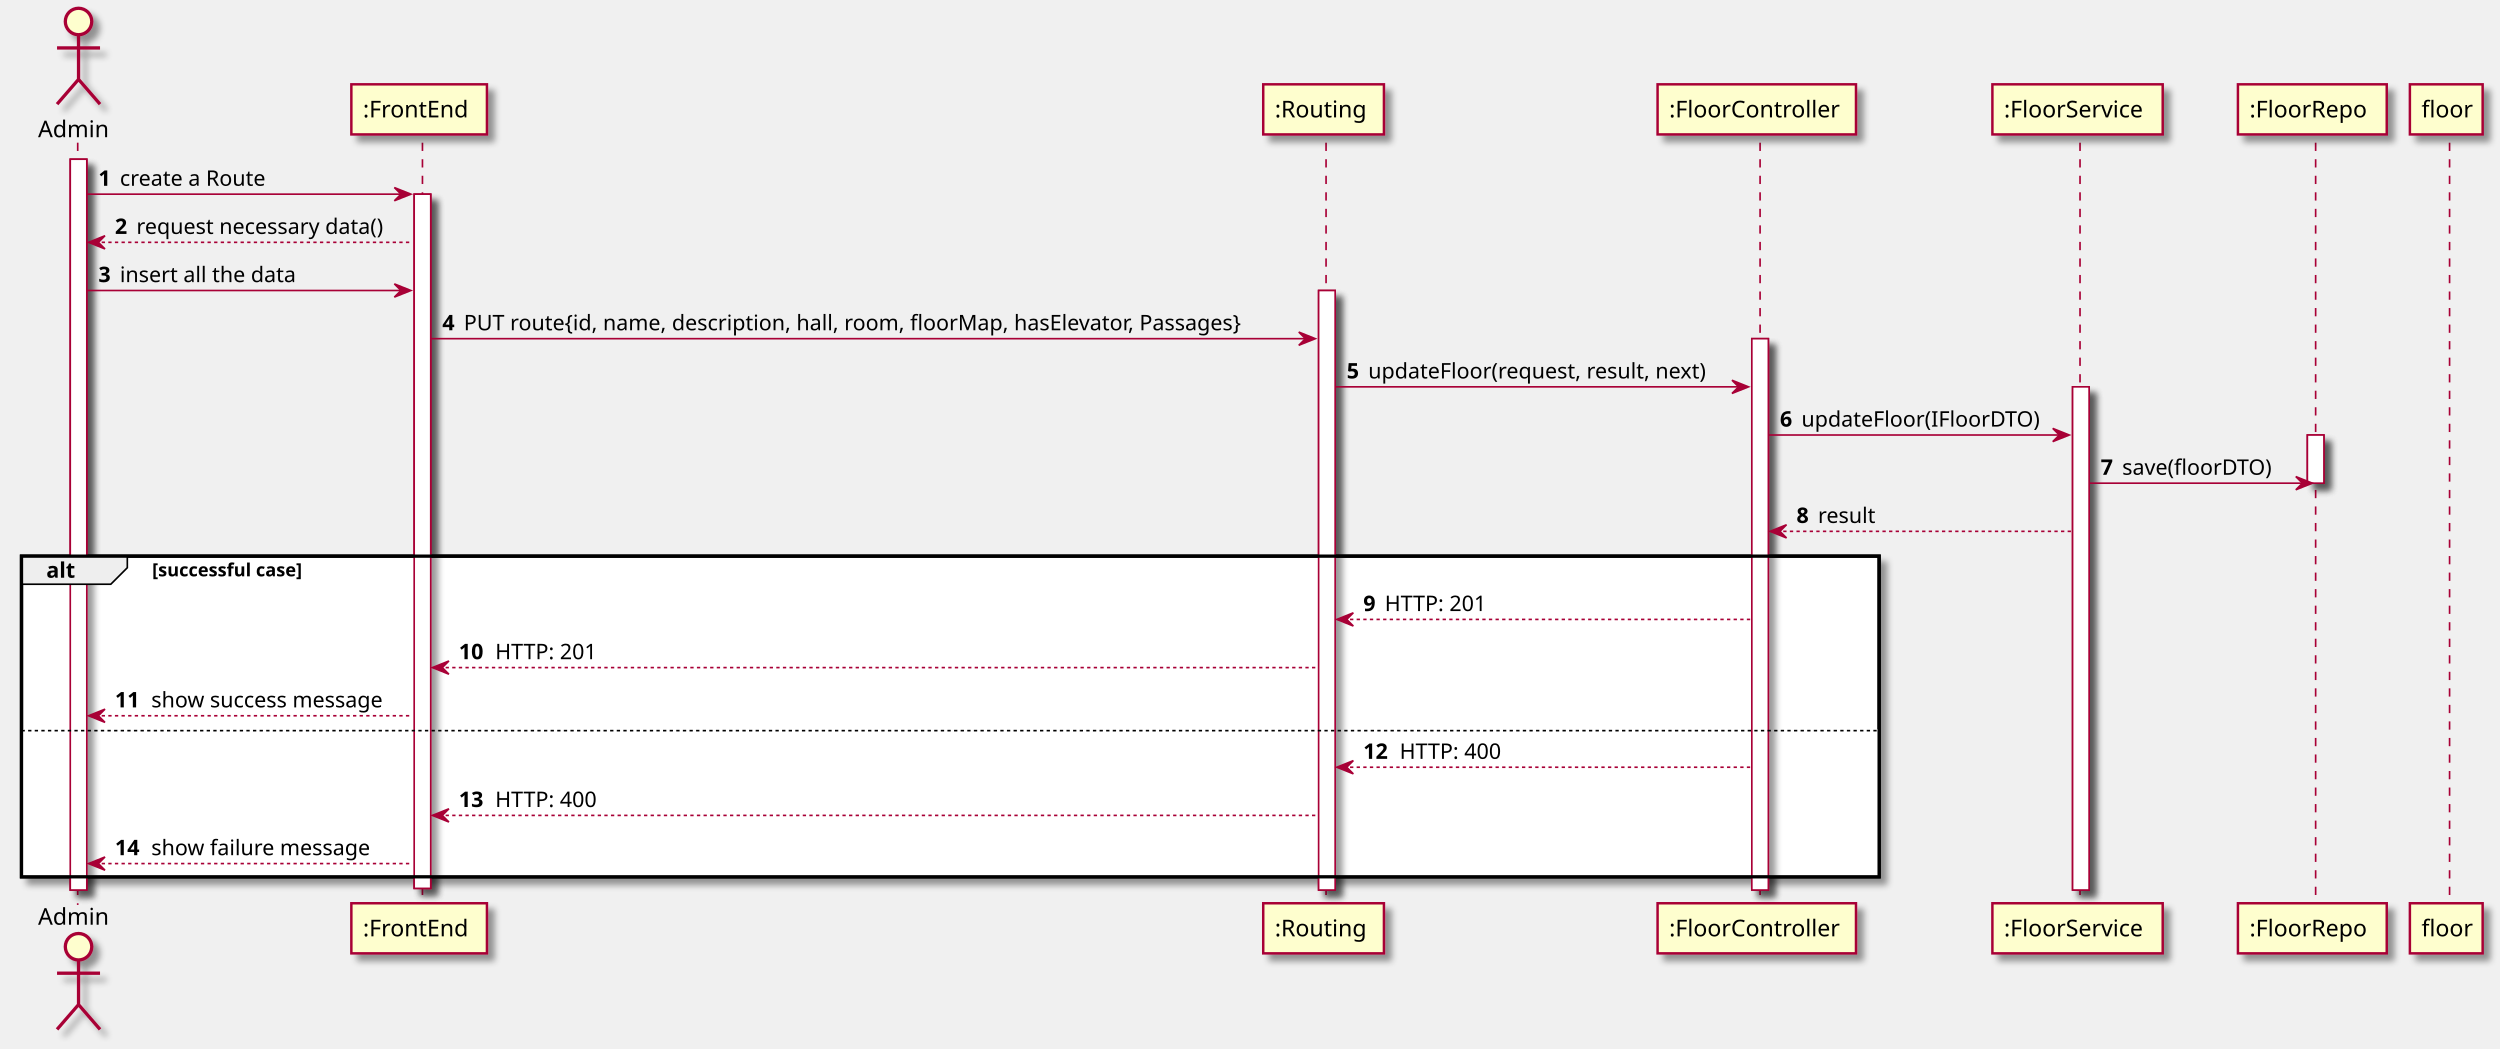
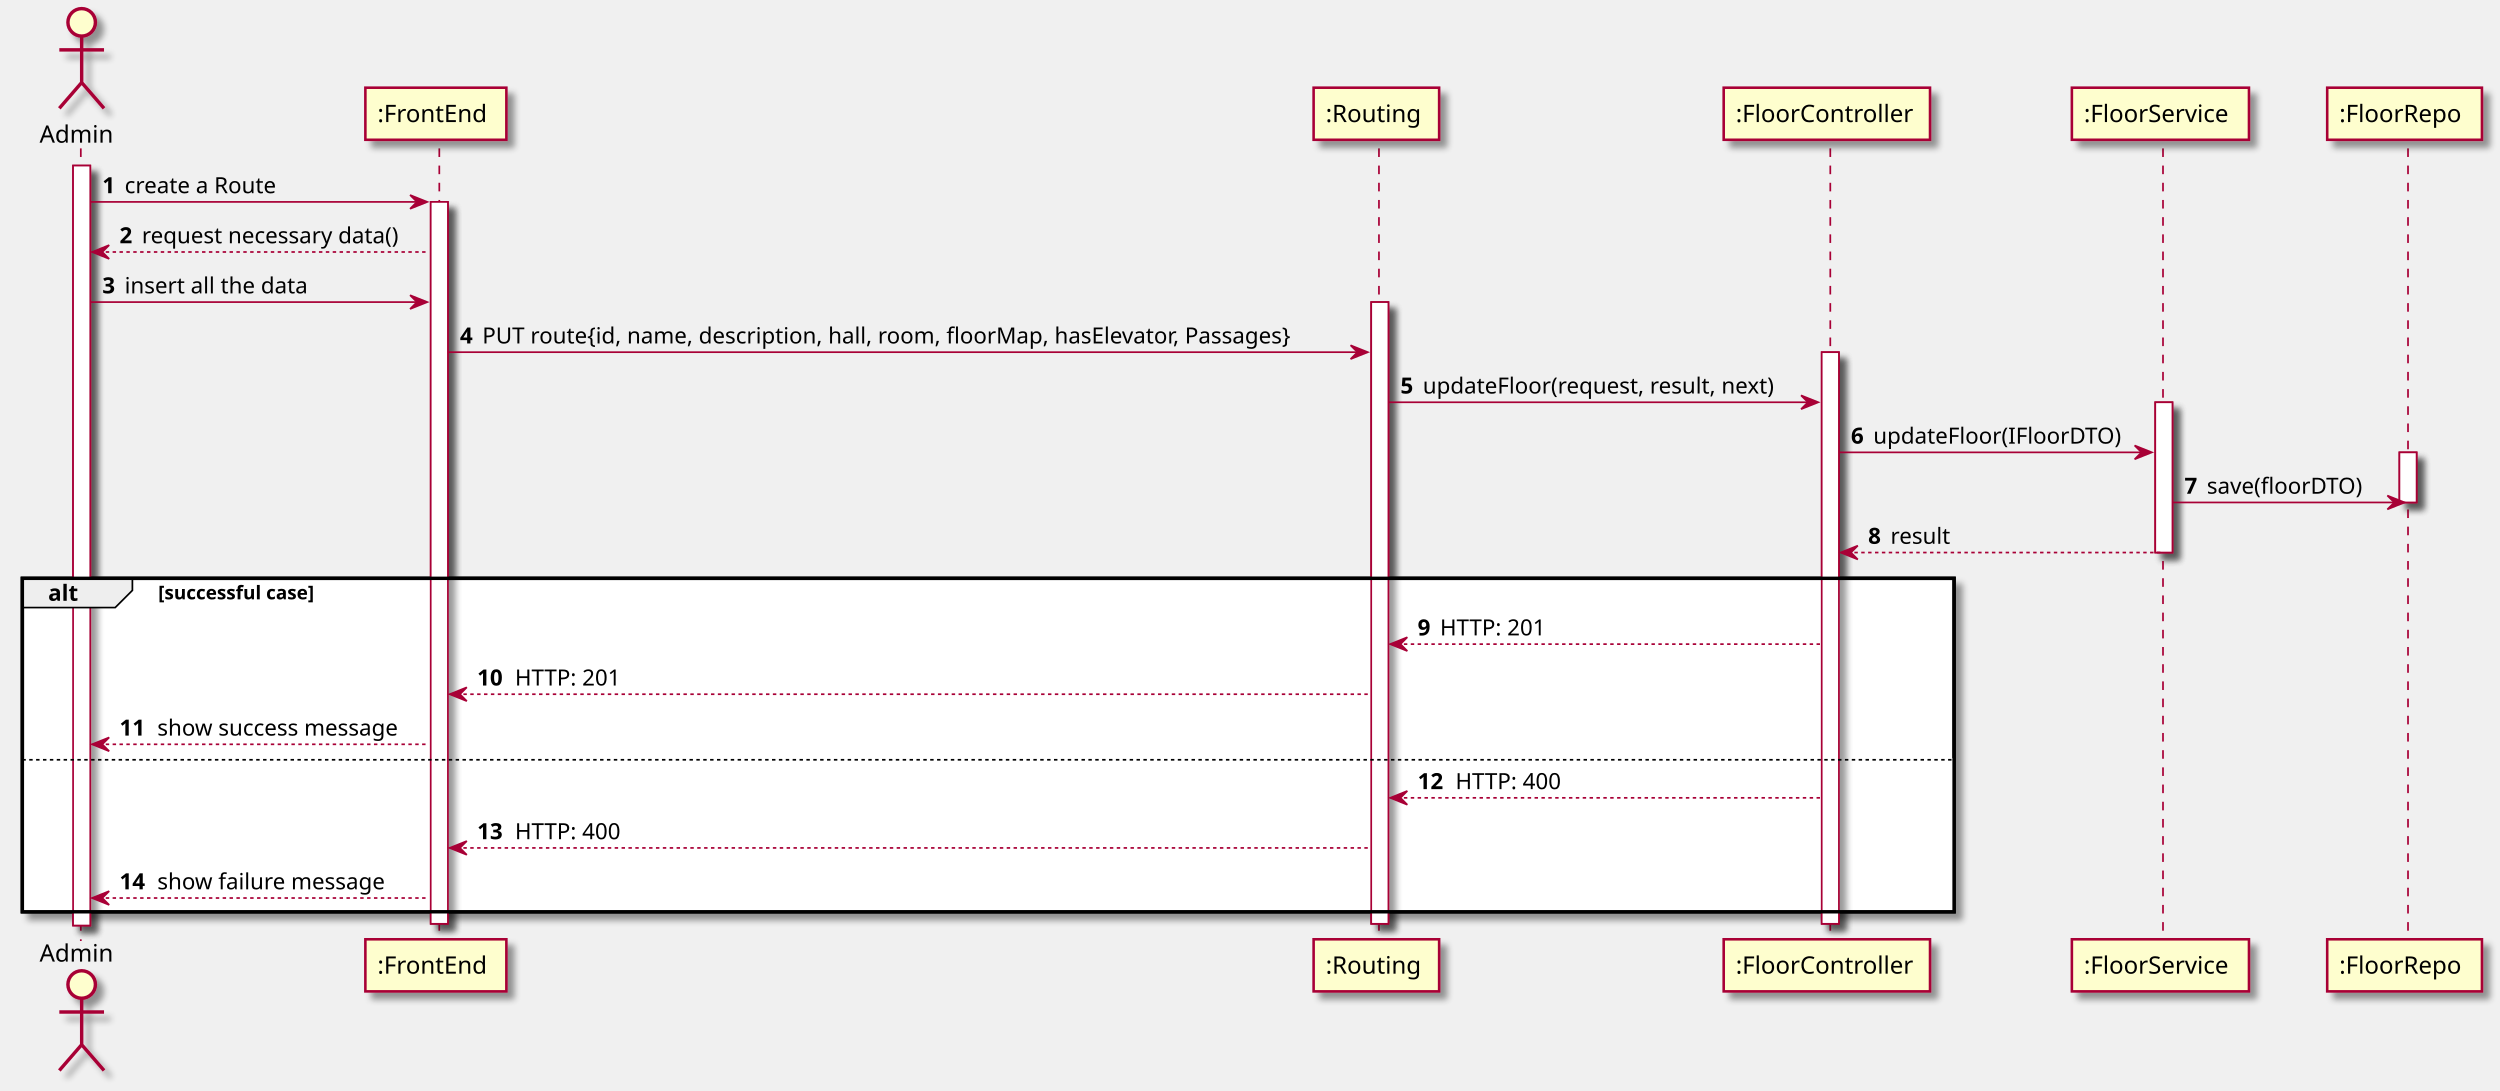
- <svg xmlns="http://www.w3.org/2000/svg" contentScriptType="application/ecmascript" contentStyleType="text/css" height="634px" preserveAspectRatio="none" style="width:1512px;height:634px;" version="1.1" viewBox="0 0 1512 634" width="1512px" zoomAndPan="magnify">
+ <svg xmlns="http://www.w3.org/2000/svg" contentScriptType="application/ecmascript" contentStyleType="text/css" height="634px" preserveAspectRatio="none" style="width:1454px;height:634px;" version="1.1" viewBox="0 0 1454 634" width="1454px" zoomAndPan="magnify">
  <defs>
-     <filter height="300%" id="fvaib2o3nmxqa" width="300%" x="-1" y="-1">
+     <filter height="300%" id="f1oqltkovnc4xd" width="300%" x="-1" y="-1">
      <feGaussianBlur result="blurOut" stdDeviation="2.0" />
      <feColorMatrix in="blurOut" result="blurOut2" type="matrix" values="0 0 0 0 0 0 0 0 0 0 0 0 0 0 0 0 0 0 .4 0" />
      <feOffset dx="4.0" dy="4.0" in="blurOut2" result="blurOut3" />
      <feBlend in="SourceGraphic" in2="blurOut3" mode="normal" />
    </filter>
  </defs>
  <g>
-     <rect fill="#FFFFFF" filter="url(#fvaib2o3nmxqa)" height="441.992" style="stroke: #A80036; stroke-width: 1.0;" width="10" x="42.5" y="96.297" />
-     <rect fill="#FFFFFF" filter="url(#fvaib2o3nmxqa)" height="419.859" style="stroke: #A80036; stroke-width: 1.0;" width="10" x="250.5" y="117.43" />
-     <rect fill="#FFFFFF" filter="url(#fvaib2o3nmxqa)" height="362.594" style="stroke: #A80036; stroke-width: 1.0;" width="10" x="797.5" y="175.695" />
-     <rect fill="#FFFFFF" filter="url(#fvaib2o3nmxqa)" height="333.461" style="stroke: #A80036; stroke-width: 1.0;" width="10" x="1059.5" y="204.828" />
-     <rect fill="#FFFFFF" filter="url(#fvaib2o3nmxqa)" height="304.328" style="stroke: #A80036; stroke-width: 1.0;" width="10" x="1253.5" y="233.961" />
-     <rect fill="#FFFFFF" filter="url(#fvaib2o3nmxqa)" height="29.133" style="stroke: #A80036; stroke-width: 1.0;" width="10" x="1395.5" y="263.094" />
-     <rect fill="#FFFFFF" filter="url(#fvaib2o3nmxqa)" height="193.93" style="stroke: #000000; stroke-width: 2.0;" width="1123.5" x="13" y="336.359" />
+     <rect fill="#FFFFFF" filter="url(#f1oqltkovnc4xd)" height="441.992" style="stroke: #A80036; stroke-width: 1.0;" width="10" x="42.5" y="96.297" />
+     <rect fill="#FFFFFF" filter="url(#f1oqltkovnc4xd)" height="419.859" style="stroke: #A80036; stroke-width: 1.0;" width="10" x="250.5" y="117.43" />
+     <rect fill="#FFFFFF" filter="url(#f1oqltkovnc4xd)" height="361.594" style="stroke: #A80036; stroke-width: 1.0;" width="10" x="797.5" y="175.695" />
+     <rect fill="#FFFFFF" filter="url(#f1oqltkovnc4xd)" height="332.461" style="stroke: #A80036; stroke-width: 1.0;" width="10" x="1059.5" y="204.828" />
+     <rect fill="#FFFFFF" filter="url(#f1oqltkovnc4xd)" height="87.398" style="stroke: #A80036; stroke-width: 1.0;" width="10" x="1253.5" y="233.961" />
+     <rect fill="#FFFFFF" filter="url(#f1oqltkovnc4xd)" height="29.133" style="stroke: #A80036; stroke-width: 1.0;" width="10" x="1395.5" y="263.094" />
+     <rect fill="#FFFFFF" filter="url(#f1oqltkovnc4xd)" height="193.93" style="stroke: #000000; stroke-width: 2.0;" width="1123.5" x="13" y="336.359" />
    <rect fill="#FFFFFF" height="89.398" style="stroke: none; stroke-width: 1.0;" width="1123.5" x="13" y="440.891" />
    <line style="stroke: #A80036; stroke-width: 1.0; stroke-dasharray: 5.0,5.0;" x1="47" x2="47" y1="86.297" y2="547.289" />
    <line style="stroke: #A80036; stroke-width: 1.0; stroke-dasharray: 5.0,5.0;" x1="255.5" x2="255.5" y1="86.297" y2="547.289" />
    <line style="stroke: #A80036; stroke-width: 1.0; stroke-dasharray: 5.0,5.0;" x1="802" x2="802" y1="86.297" y2="547.289" />
    <line style="stroke: #A80036; stroke-width: 1.0; stroke-dasharray: 5.0,5.0;" x1="1064.5" x2="1064.5" y1="86.297" y2="547.289" />
    <line style="stroke: #A80036; stroke-width: 1.0; stroke-dasharray: 5.0,5.0;" x1="1258" x2="1258" y1="86.297" y2="547.289" />
    <line style="stroke: #A80036; stroke-width: 1.0; stroke-dasharray: 5.0,5.0;" x1="1400.5" x2="1400.5" y1="86.297" y2="547.289" />
-     <line style="stroke: #A80036; stroke-width: 1.0; stroke-dasharray: 5.0,5.0;" x1="1481.5" x2="1481.5" y1="86.297" y2="547.289" />
    <text fill="#000000" font-family="sans-serif" font-size="14" lengthAdjust="spacingAndGlyphs" textLength="43" x="23" y="82.995">Admin</text>
-     <ellipse cx="47.5" cy="13" fill="#FEFECE" filter="url(#fvaib2o3nmxqa)" rx="8" ry="8" style="stroke: #A80036; stroke-width: 2.0;" />
-     <path d="M47.5,21 L47.5,48 M34.5,29 L60.5,29 M47.5,48 L34.5,63 M47.5,48 L60.5,63 " fill="none" filter="url(#fvaib2o3nmxqa)" style="stroke: #A80036; stroke-width: 2.0;" />
+     <ellipse cx="47.5" cy="13" fill="#FEFECE" filter="url(#f1oqltkovnc4xd)" rx="8" ry="8" style="stroke: #A80036; stroke-width: 2.0;" />
+     <path d="M47.5,21 L47.5,48 M34.5,29 L60.5,29 M47.5,48 L34.5,63 M47.5,48 L60.5,63 " fill="none" filter="url(#f1oqltkovnc4xd)" style="stroke: #A80036; stroke-width: 2.0;" />
    <text fill="#000000" font-family="sans-serif" font-size="14" lengthAdjust="spacingAndGlyphs" textLength="43" x="23" y="559.284">Admin</text>
-     <ellipse cx="47.5" cy="572.586" fill="#FEFECE" filter="url(#fvaib2o3nmxqa)" rx="8" ry="8" style="stroke: #A80036; stroke-width: 2.0;" />
-     <path d="M47.5,580.586 L47.5,607.586 M34.5,588.586 L60.5,588.586 M47.5,607.586 L34.5,622.586 M47.5,607.586 L60.5,622.586 " fill="none" filter="url(#fvaib2o3nmxqa)" style="stroke: #A80036; stroke-width: 2.0;" />
-     <rect fill="#FEFECE" filter="url(#fvaib2o3nmxqa)" height="30.297" style="stroke: #A80036; stroke-width: 1.5;" width="82" x="212.5" y="51" />
+     <ellipse cx="47.5" cy="572.586" fill="#FEFECE" filter="url(#f1oqltkovnc4xd)" rx="8" ry="8" style="stroke: #A80036; stroke-width: 2.0;" />
+     <path d="M47.5,580.586 L47.5,607.586 M34.5,588.586 L60.5,588.586 M47.5,607.586 L34.5,622.586 M47.5,607.586 L60.5,622.586 " fill="none" filter="url(#f1oqltkovnc4xd)" style="stroke: #A80036; stroke-width: 2.0;" />
+     <rect fill="#FEFECE" filter="url(#f1oqltkovnc4xd)" height="30.297" style="stroke: #A80036; stroke-width: 1.5;" width="82" x="212.5" y="51" />
    <text fill="#000000" font-family="sans-serif" font-size="14" lengthAdjust="spacingAndGlyphs" textLength="68" x="219.5" y="70.995">:FrontEnd</text>
-     <rect fill="#FEFECE" filter="url(#fvaib2o3nmxqa)" height="30.297" style="stroke: #A80036; stroke-width: 1.5;" width="82" x="212.5" y="546.289" />
+     <rect fill="#FEFECE" filter="url(#f1oqltkovnc4xd)" height="30.297" style="stroke: #A80036; stroke-width: 1.5;" width="82" x="212.5" y="546.289" />
    <text fill="#000000" font-family="sans-serif" font-size="14" lengthAdjust="spacingAndGlyphs" textLength="68" x="219.5" y="566.284">:FrontEnd</text>
-     <rect fill="#FEFECE" filter="url(#fvaib2o3nmxqa)" height="30.297" style="stroke: #A80036; stroke-width: 1.5;" width="73" x="764" y="51" />
+     <rect fill="#FEFECE" filter="url(#f1oqltkovnc4xd)" height="30.297" style="stroke: #A80036; stroke-width: 1.5;" width="73" x="764" y="51" />
    <text fill="#000000" font-family="sans-serif" font-size="14" lengthAdjust="spacingAndGlyphs" textLength="59" x="771" y="70.995">:Routing</text>
-     <rect fill="#FEFECE" filter="url(#fvaib2o3nmxqa)" height="30.297" style="stroke: #A80036; stroke-width: 1.5;" width="73" x="764" y="546.289" />
+     <rect fill="#FEFECE" filter="url(#f1oqltkovnc4xd)" height="30.297" style="stroke: #A80036; stroke-width: 1.5;" width="73" x="764" y="546.289" />
    <text fill="#000000" font-family="sans-serif" font-size="14" lengthAdjust="spacingAndGlyphs" textLength="59" x="771" y="566.284">:Routing</text>
-     <rect fill="#FEFECE" filter="url(#fvaib2o3nmxqa)" height="30.297" style="stroke: #A80036; stroke-width: 1.5;" width="120" x="1002.5" y="51" />
+     <rect fill="#FEFECE" filter="url(#f1oqltkovnc4xd)" height="30.297" style="stroke: #A80036; stroke-width: 1.5;" width="120" x="1002.5" y="51" />
    <text fill="#000000" font-family="sans-serif" font-size="14" lengthAdjust="spacingAndGlyphs" textLength="106" x="1009.5" y="70.995">:FloorController</text>
-     <rect fill="#FEFECE" filter="url(#fvaib2o3nmxqa)" height="30.297" style="stroke: #A80036; stroke-width: 1.5;" width="120" x="1002.5" y="546.289" />
+     <rect fill="#FEFECE" filter="url(#f1oqltkovnc4xd)" height="30.297" style="stroke: #A80036; stroke-width: 1.5;" width="120" x="1002.5" y="546.289" />
    <text fill="#000000" font-family="sans-serif" font-size="14" lengthAdjust="spacingAndGlyphs" textLength="106" x="1009.5" y="566.284">:FloorController</text>
-     <rect fill="#FEFECE" filter="url(#fvaib2o3nmxqa)" height="30.297" style="stroke: #A80036; stroke-width: 1.5;" width="103" x="1205" y="51" />
+     <rect fill="#FEFECE" filter="url(#f1oqltkovnc4xd)" height="30.297" style="stroke: #A80036; stroke-width: 1.5;" width="103" x="1205" y="51" />
    <text fill="#000000" font-family="sans-serif" font-size="14" lengthAdjust="spacingAndGlyphs" textLength="89" x="1212" y="70.995">:FloorService</text>
-     <rect fill="#FEFECE" filter="url(#fvaib2o3nmxqa)" height="30.297" style="stroke: #A80036; stroke-width: 1.5;" width="103" x="1205" y="546.289" />
+     <rect fill="#FEFECE" filter="url(#f1oqltkovnc4xd)" height="30.297" style="stroke: #A80036; stroke-width: 1.5;" width="103" x="1205" y="546.289" />
    <text fill="#000000" font-family="sans-serif" font-size="14" lengthAdjust="spacingAndGlyphs" textLength="89" x="1212" y="566.284">:FloorService</text>
-     <rect fill="#FEFECE" filter="url(#fvaib2o3nmxqa)" height="30.297" style="stroke: #A80036; stroke-width: 1.5;" width="90" x="1353.5" y="51" />
+     <rect fill="#FEFECE" filter="url(#f1oqltkovnc4xd)" height="30.297" style="stroke: #A80036; stroke-width: 1.5;" width="90" x="1353.5" y="51" />
    <text fill="#000000" font-family="sans-serif" font-size="14" lengthAdjust="spacingAndGlyphs" textLength="76" x="1360.5" y="70.995">:FloorRepo</text>
-     <rect fill="#FEFECE" filter="url(#fvaib2o3nmxqa)" height="30.297" style="stroke: #A80036; stroke-width: 1.5;" width="90" x="1353.5" y="546.289" />
+     <rect fill="#FEFECE" filter="url(#f1oqltkovnc4xd)" height="30.297" style="stroke: #A80036; stroke-width: 1.5;" width="90" x="1353.5" y="546.289" />
    <text fill="#000000" font-family="sans-serif" font-size="14" lengthAdjust="spacingAndGlyphs" textLength="76" x="1360.5" y="566.284">:FloorRepo</text>
-     <rect fill="#FEFECE" filter="url(#fvaib2o3nmxqa)" height="30.297" style="stroke: #A80036; stroke-width: 1.5;" width="44" x="1457.5" y="51" />
-     <text fill="#000000" font-family="sans-serif" font-size="14" lengthAdjust="spacingAndGlyphs" textLength="30" x="1464.5" y="70.995">floor</text>
-     <rect fill="#FEFECE" filter="url(#fvaib2o3nmxqa)" height="30.297" style="stroke: #A80036; stroke-width: 1.5;" width="44" x="1457.5" y="546.289" />
-     <text fill="#000000" font-family="sans-serif" font-size="14" lengthAdjust="spacingAndGlyphs" textLength="30" x="1464.5" y="566.284">floor</text>
-     <rect fill="#FFFFFF" filter="url(#fvaib2o3nmxqa)" height="441.992" style="stroke: #A80036; stroke-width: 1.0;" width="10" x="42.5" y="96.297" />
-     <rect fill="#FFFFFF" filter="url(#fvaib2o3nmxqa)" height="419.859" style="stroke: #A80036; stroke-width: 1.0;" width="10" x="250.5" y="117.43" />
-     <rect fill="#FFFFFF" filter="url(#fvaib2o3nmxqa)" height="362.594" style="stroke: #A80036; stroke-width: 1.0;" width="10" x="797.5" y="175.695" />
-     <rect fill="#FFFFFF" filter="url(#fvaib2o3nmxqa)" height="333.461" style="stroke: #A80036; stroke-width: 1.0;" width="10" x="1059.5" y="204.828" />
-     <rect fill="#FFFFFF" filter="url(#fvaib2o3nmxqa)" height="304.328" style="stroke: #A80036; stroke-width: 1.0;" width="10" x="1253.5" y="233.961" />
-     <rect fill="#FFFFFF" filter="url(#fvaib2o3nmxqa)" height="29.133" style="stroke: #A80036; stroke-width: 1.0;" width="10" x="1395.5" y="263.094" />
+     <rect fill="#FFFFFF" filter="url(#f1oqltkovnc4xd)" height="441.992" style="stroke: #A80036; stroke-width: 1.0;" width="10" x="42.5" y="96.297" />
+     <rect fill="#FFFFFF" filter="url(#f1oqltkovnc4xd)" height="419.859" style="stroke: #A80036; stroke-width: 1.0;" width="10" x="250.5" y="117.43" />
+     <rect fill="#FFFFFF" filter="url(#f1oqltkovnc4xd)" height="361.594" style="stroke: #A80036; stroke-width: 1.0;" width="10" x="797.5" y="175.695" />
+     <rect fill="#FFFFFF" filter="url(#f1oqltkovnc4xd)" height="332.461" style="stroke: #A80036; stroke-width: 1.0;" width="10" x="1059.5" y="204.828" />
+     <rect fill="#FFFFFF" filter="url(#f1oqltkovnc4xd)" height="87.398" style="stroke: #A80036; stroke-width: 1.0;" width="10" x="1253.5" y="233.961" />
+     <rect fill="#FFFFFF" filter="url(#f1oqltkovnc4xd)" height="29.133" style="stroke: #A80036; stroke-width: 1.0;" width="10" x="1395.5" y="263.094" />
    <polygon fill="#A80036" points="238.5,113.43,248.5,117.43,238.5,121.43,242.5,117.43" style="stroke: #A80036; stroke-width: 1.0;" />
    <line style="stroke: #A80036; stroke-width: 1.0;" x1="52.5" x2="244.5" y1="117.43" y2="117.43" />
    <text fill="#000000" font-family="sans-serif" font-size="13" font-weight="bold" lengthAdjust="spacingAndGlyphs" textLength="9" x="59.5" y="112.364">1</text>
    <text fill="#000000" font-family="sans-serif" font-size="13" lengthAdjust="spacingAndGlyphs" textLength="94" x="72.5" y="112.364">create a Route</text>
    <polygon fill="#A80036" points="63.5,142.562,53.5,146.562,63.5,150.562,59.5,146.562" style="stroke: #A80036; stroke-width: 1.0;" />
    <line style="stroke: #A80036; stroke-width: 1.0; stroke-dasharray: 2.0,2.0;" x1="57.5" x2="249.5" y1="146.562" y2="146.562" />
    <text fill="#000000" font-family="sans-serif" font-size="13" font-weight="bold" lengthAdjust="spacingAndGlyphs" textLength="9" x="69.5" y="141.497">2</text>
    <text fill="#000000" font-family="sans-serif" font-size="13" lengthAdjust="spacingAndGlyphs" textLength="161" x="82.5" y="141.497">request necessary data()</text>
    <polygon fill="#A80036" points="238.5,171.695,248.5,175.695,238.5,179.695,242.5,175.695" style="stroke: #A80036; stroke-width: 1.0;" />
    <line style="stroke: #A80036; stroke-width: 1.0;" x1="52.5" x2="244.5" y1="175.695" y2="175.695" />
    <text fill="#000000" font-family="sans-serif" font-size="13" font-weight="bold" lengthAdjust="spacingAndGlyphs" textLength="9" x="59.5" y="170.629">3</text>
    <text fill="#000000" font-family="sans-serif" font-size="13" lengthAdjust="spacingAndGlyphs" textLength="112" x="72.5" y="170.629">insert all the data</text>
    <polygon fill="#A80036" points="785.5,200.828,795.5,204.828,785.5,208.828,789.5,204.828" style="stroke: #A80036; stroke-width: 1.0;" />
    <line style="stroke: #A80036; stroke-width: 1.0;" x1="260.5" x2="791.5" y1="204.828" y2="204.828" />
    <text fill="#000000" font-family="sans-serif" font-size="13" font-weight="bold" lengthAdjust="spacingAndGlyphs" textLength="9" x="267.5" y="199.762">4</text>
    <text fill="#000000" font-family="sans-serif" font-size="13" lengthAdjust="spacingAndGlyphs" textLength="500" x="280.5" y="199.762">PUT route{id, name, description, hall, room, floorMap, hasElevator, Passages}</text>
    <polygon fill="#A80036" points="1047.5,229.961,1057.5,233.961,1047.5,237.961,1051.5,233.961" style="stroke: #A80036; stroke-width: 1.0;" />
    <line style="stroke: #A80036; stroke-width: 1.0;" x1="807.5" x2="1053.5" y1="233.961" y2="233.961" />
    <text fill="#000000" font-family="sans-serif" font-size="13" font-weight="bold" lengthAdjust="spacingAndGlyphs" textLength="9" x="814.5" y="228.895">5</text>
    <text fill="#000000" font-family="sans-serif" font-size="13" lengthAdjust="spacingAndGlyphs" textLength="215" x="827.5" y="228.895">updateFloor(request, result, next)</text>
    <polygon fill="#A80036" points="1241.5,259.094,1251.5,263.094,1241.5,267.094,1245.5,263.094" style="stroke: #A80036; stroke-width: 1.0;" />
    <line style="stroke: #A80036; stroke-width: 1.0;" x1="1069.5" x2="1247.5" y1="263.094" y2="263.094" />
    <text fill="#000000" font-family="sans-serif" font-size="13" font-weight="bold" lengthAdjust="spacingAndGlyphs" textLength="9" x="1076.5" y="258.028">6</text>
    <text fill="#000000" font-family="sans-serif" font-size="13" lengthAdjust="spacingAndGlyphs" textLength="147" x="1089.5" y="258.028">updateFloor(IFloorDTO)</text>
    <polygon fill="#A80036" points="1388.5,288.227,1398.5,292.227,1388.5,296.227,1392.5,292.227" style="stroke: #A80036; stroke-width: 1.0;" />
    <line style="stroke: #A80036; stroke-width: 1.0;" x1="1263.5" x2="1394.5" y1="292.227" y2="292.227" />
    <text fill="#000000" font-family="sans-serif" font-size="13" font-weight="bold" lengthAdjust="spacingAndGlyphs" textLength="9" x="1270.5" y="287.161">7</text>
    <text fill="#000000" font-family="sans-serif" font-size="13" lengthAdjust="spacingAndGlyphs" textLength="95" x="1283.5" y="287.161">save(floorDTO)</text>
    <polygon fill="#A80036" points="1080.5,317.359,1070.5,321.359,1080.5,325.359,1076.5,321.359" style="stroke: #A80036; stroke-width: 1.0;" />
-     <line style="stroke: #A80036; stroke-width: 1.0; stroke-dasharray: 2.0,2.0;" x1="1074.5" x2="1252.5" y1="321.359" y2="321.359" />
+     <line style="stroke: #A80036; stroke-width: 1.0; stroke-dasharray: 2.0,2.0;" x1="1074.5" x2="1257.5" y1="321.359" y2="321.359" />
    <text fill="#000000" font-family="sans-serif" font-size="13" font-weight="bold" lengthAdjust="spacingAndGlyphs" textLength="9" x="1086.5" y="316.293">8</text>
    <text fill="#000000" font-family="sans-serif" font-size="13" lengthAdjust="spacingAndGlyphs" textLength="36" x="1099.5" y="316.293">result</text>
    <path d="M13,336.359 L77,336.359 L77,343.359 L67,353.359 L13,353.359 L13,336.359 " fill="#EEEEEE" style="stroke: #000000; stroke-width: 1.0;" />
    <rect fill="none" height="193.93" style="stroke: #000000; stroke-width: 2.0;" width="1123.5" x="13" y="336.359" />
    <text fill="#000000" font-family="sans-serif" font-size="13" font-weight="bold" lengthAdjust="spacingAndGlyphs" textLength="19" x="28" y="349.426">alt</text>
    <text fill="#000000" font-family="sans-serif" font-size="11" font-weight="bold" lengthAdjust="spacingAndGlyphs" textLength="112" x="92" y="348.57">[successful case]</text>
    <polygon fill="#A80036" points="818.5,370.625,808.5,374.625,818.5,378.625,814.5,374.625" style="stroke: #A80036; stroke-width: 1.0;" />
    <line style="stroke: #A80036; stroke-width: 1.0; stroke-dasharray: 2.0,2.0;" x1="812.5" x2="1058.5" y1="374.625" y2="374.625" />
    <text fill="#000000" font-family="sans-serif" font-size="13" font-weight="bold" lengthAdjust="spacingAndGlyphs" textLength="9" x="824.5" y="369.559">9</text>
    <text fill="#000000" font-family="sans-serif" font-size="13" lengthAdjust="spacingAndGlyphs" textLength="64" x="837.5" y="369.559">HTTP: 201</text>
    <polygon fill="#A80036" points="271.5,399.758,261.5,403.758,271.5,407.758,267.5,403.758" style="stroke: #A80036; stroke-width: 1.0;" />
    <line style="stroke: #A80036; stroke-width: 1.0; stroke-dasharray: 2.0,2.0;" x1="265.5" x2="796.5" y1="403.758" y2="403.758" />
    <text fill="#000000" font-family="sans-serif" font-size="13" font-weight="bold" lengthAdjust="spacingAndGlyphs" textLength="18" x="277.5" y="398.692">10</text>
    <text fill="#000000" font-family="sans-serif" font-size="13" lengthAdjust="spacingAndGlyphs" textLength="64" x="299.5" y="398.692">HTTP: 201</text>
    <polygon fill="#A80036" points="63.5,428.891,53.5,432.891,63.5,436.891,59.5,432.891" style="stroke: #A80036; stroke-width: 1.0;" />
    <line style="stroke: #A80036; stroke-width: 1.0; stroke-dasharray: 2.0,2.0;" x1="57.5" x2="249.5" y1="432.891" y2="432.891" />
    <text fill="#000000" font-family="sans-serif" font-size="13" font-weight="bold" lengthAdjust="spacingAndGlyphs" textLength="18" x="69.5" y="427.825">11</text>
    <text fill="#000000" font-family="sans-serif" font-size="13" lengthAdjust="spacingAndGlyphs" textLength="150" x="91.5" y="427.825">show success message</text>
    <line style="stroke: #000000; stroke-width: 1.0; stroke-dasharray: 2.0,2.0;" x1="13" x2="1136.5" y1="441.891" y2="441.891" />
    <polygon fill="#A80036" points="818.5,460.023,808.5,464.023,818.5,468.023,814.5,464.023" style="stroke: #A80036; stroke-width: 1.0;" />
    <line style="stroke: #A80036; stroke-width: 1.0; stroke-dasharray: 2.0,2.0;" x1="812.5" x2="1058.5" y1="464.023" y2="464.023" />
    <text fill="#000000" font-family="sans-serif" font-size="13" font-weight="bold" lengthAdjust="spacingAndGlyphs" textLength="18" x="824.5" y="458.957">12</text>
    <text fill="#000000" font-family="sans-serif" font-size="13" lengthAdjust="spacingAndGlyphs" textLength="64" x="846.5" y="458.957">HTTP: 400</text>
    <polygon fill="#A80036" points="271.5,489.156,261.5,493.156,271.5,497.156,267.5,493.156" style="stroke: #A80036; stroke-width: 1.0;" />
    <line style="stroke: #A80036; stroke-width: 1.0; stroke-dasharray: 2.0,2.0;" x1="265.5" x2="796.5" y1="493.156" y2="493.156" />
    <text fill="#000000" font-family="sans-serif" font-size="13" font-weight="bold" lengthAdjust="spacingAndGlyphs" textLength="18" x="277.5" y="488.09">13</text>
    <text fill="#000000" font-family="sans-serif" font-size="13" lengthAdjust="spacingAndGlyphs" textLength="64" x="299.5" y="488.09">HTTP: 400</text>
    <polygon fill="#A80036" points="63.5,518.289,53.5,522.289,63.5,526.289,59.5,522.289" style="stroke: #A80036; stroke-width: 1.0;" />
    <line style="stroke: #A80036; stroke-width: 1.0; stroke-dasharray: 2.0,2.0;" x1="57.5" x2="249.5" y1="522.289" y2="522.289" />
    <text fill="#000000" font-family="sans-serif" font-size="13" font-weight="bold" lengthAdjust="spacingAndGlyphs" textLength="18" x="69.5" y="517.223">14</text>
    <text fill="#000000" font-family="sans-serif" font-size="13" lengthAdjust="spacingAndGlyphs" textLength="138" x="91.5" y="517.223">show failure message</text>
  </g>
</svg>
